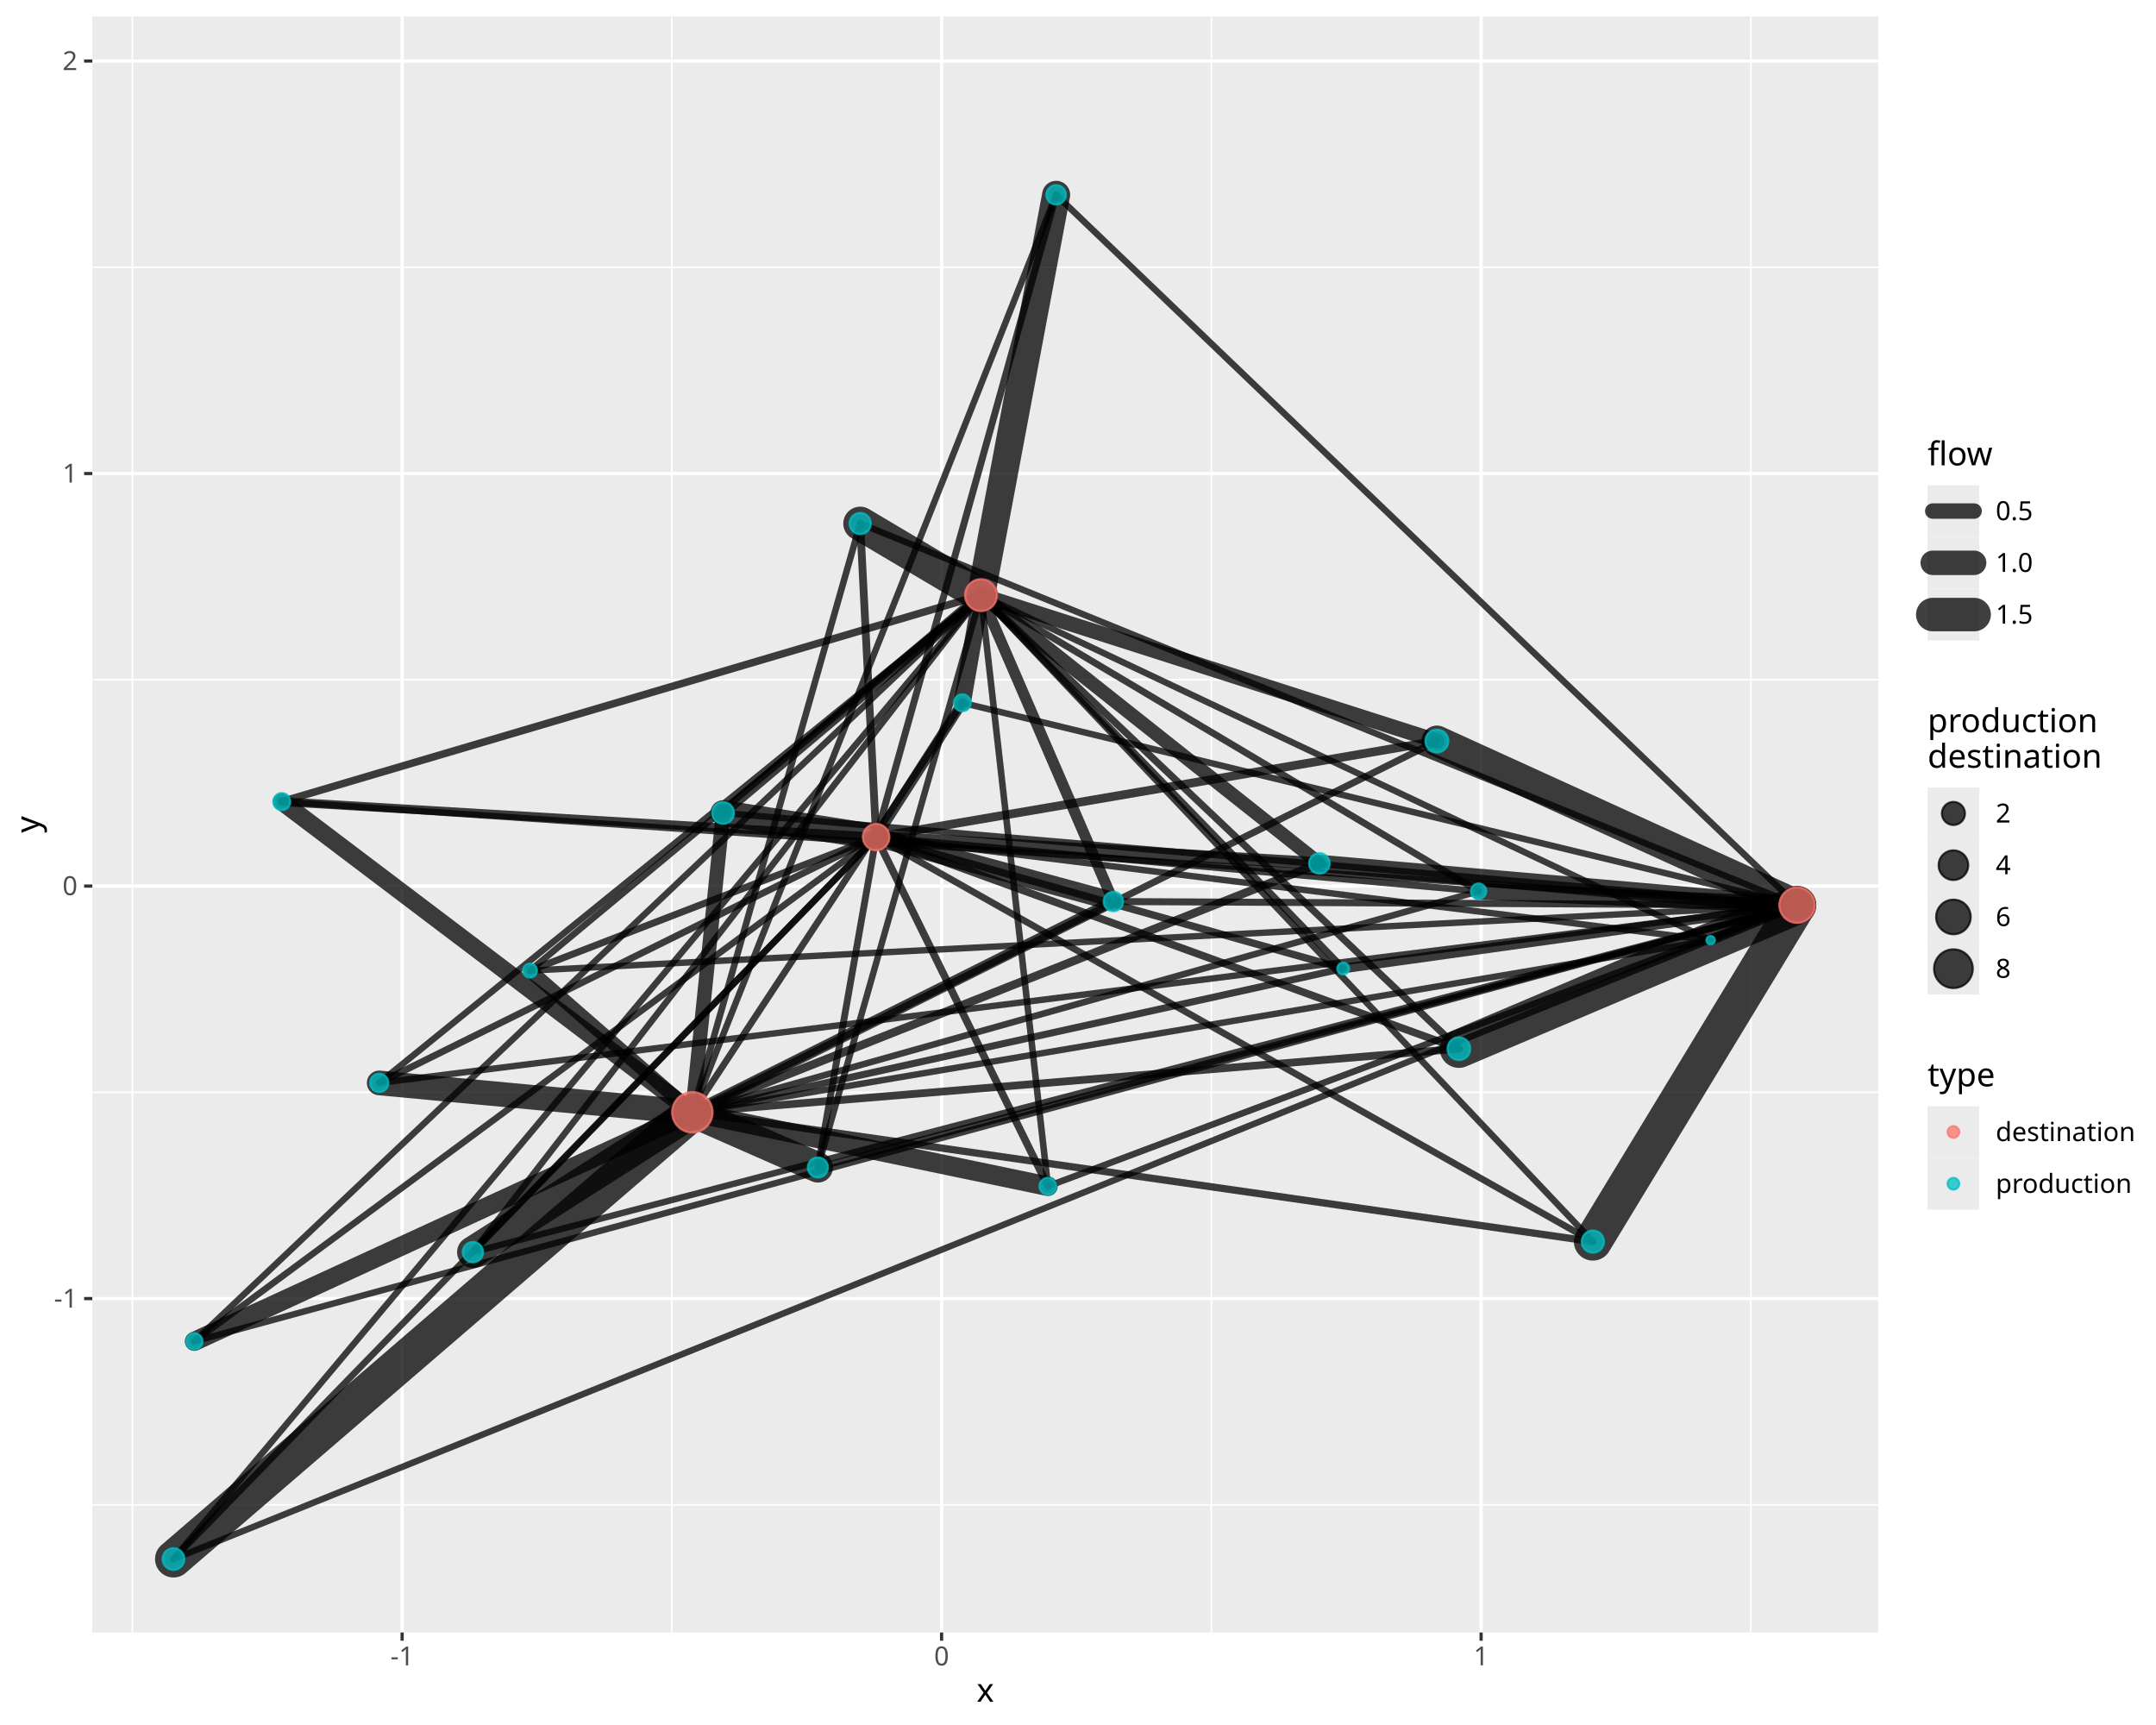
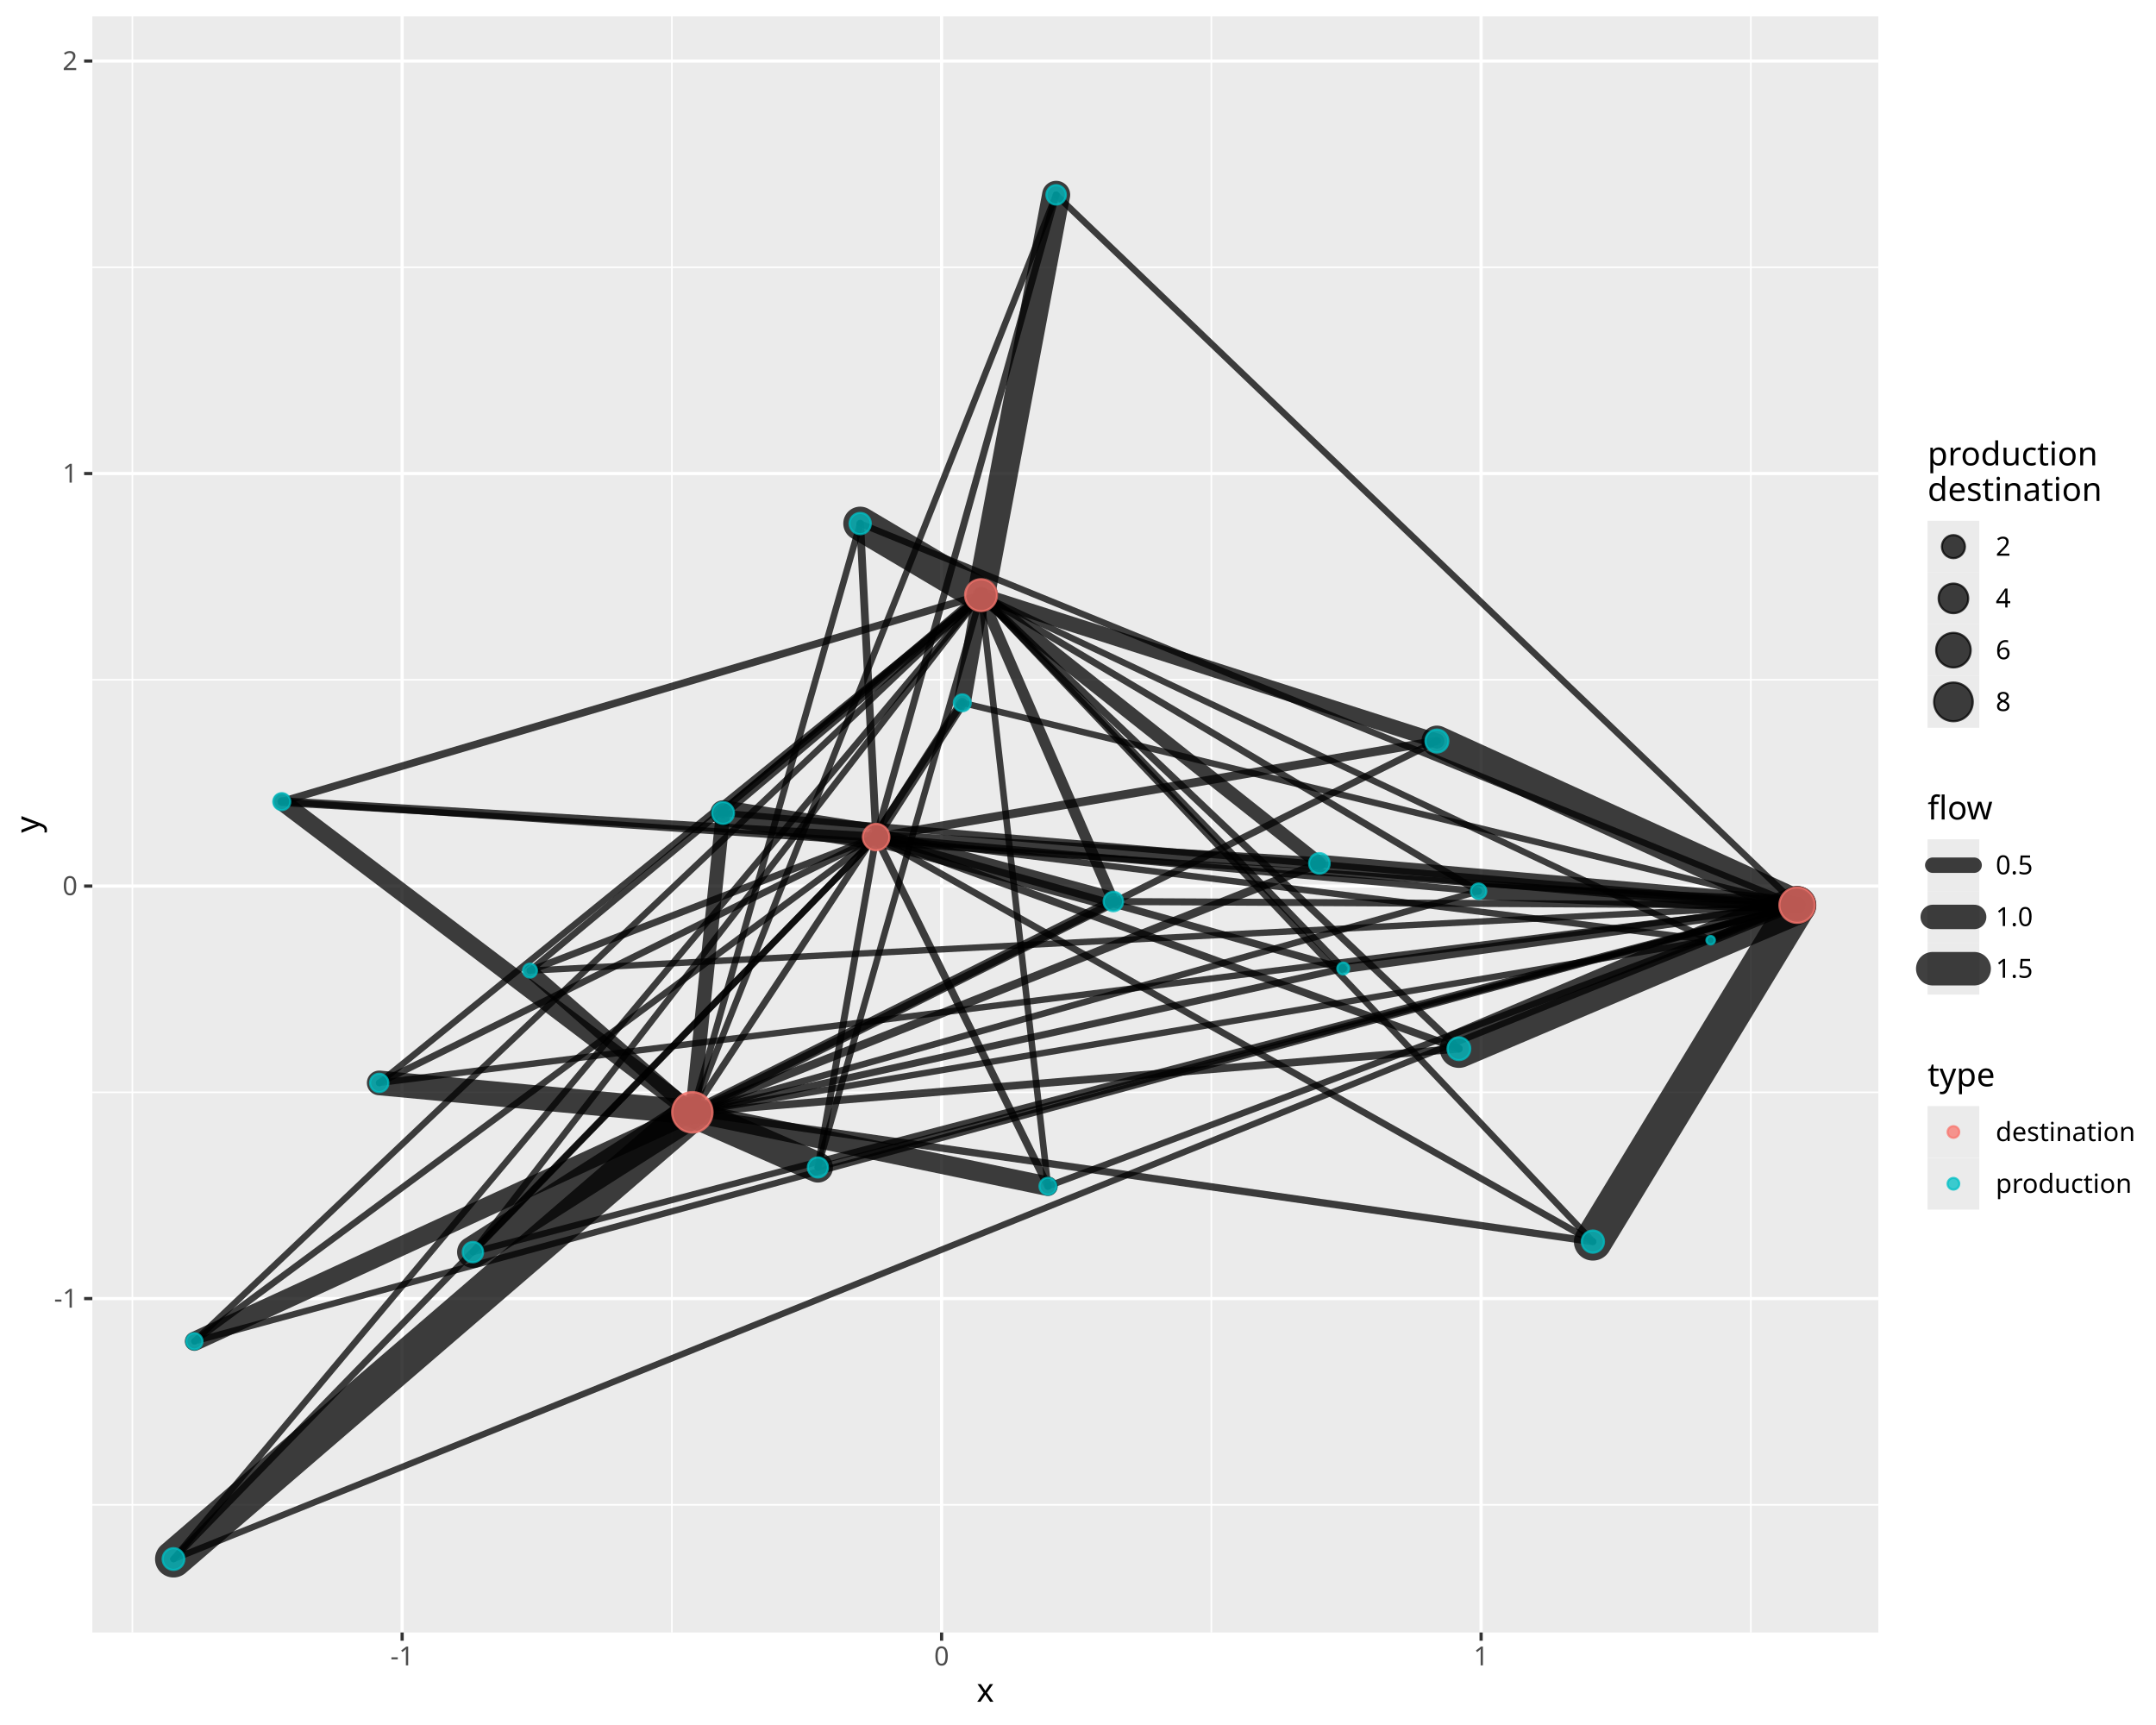
<svg xmlns="http://www.w3.org/2000/svg" class="svglite" data-engine-version="2.0" width="720.00pt" height="576.00pt" viewBox="0 0 720.00 576.00">
  <defs>
    <style type="text/css">
    .svglite line, .svglite polyline, .svglite polygon, .svglite path, .svglite rect, .svglite circle {
      fill: none;
      stroke: #000000;
      stroke-linecap: round;
      stroke-linejoin: round;
      stroke-miterlimit: 10.00;
    }
  </style>
  </defs>
  <rect width="100%" height="100%" style="stroke: none; fill: #FFFFFF;" />
  <defs>
    <clipPath id="cpMC4wMHw3MjAuMDB8MC4wMHw1NzYuMDA=">
      <rect x="0.00" y="0.00" width="720.00" height="576.00" />
    </clipPath>
  </defs>
  <g clip-path="url(#cpMC4wMHw3MjAuMDB8MC4wMHw1NzYuMDA=)">
    <rect x="0.00" y="0.00" width="720.00" height="576.00" style="stroke-width: 1.07; stroke: #FFFFFF; fill: #FFFFFF;" />
  </g>
  <defs>
    <clipPath id="cpMzAuODN8NjI3LjI4fDUuNDh8NTQ1LjEx">
      <rect x="30.83" y="5.48" width="596.45" height="539.63" />
    </clipPath>
  </defs>
  <g clip-path="url(#cpMzAuODN8NjI3LjI4fDUuNDh8NTQ1LjEx)">
    <rect x="30.83" y="5.48" width="596.45" height="539.63" style="stroke-width: 1.07; stroke: none; fill: #EBEBEB;" />
    <polyline points="30.83,502.48 627.28,502.48 " style="stroke-width: 0.53; stroke: #FFFFFF; stroke-linecap: butt;" />
    <polyline points="30.83,364.74 627.28,364.74 " style="stroke-width: 0.53; stroke: #FFFFFF; stroke-linecap: butt;" />
    <polyline points="30.83,226.99 627.28,226.99 " style="stroke-width: 0.53; stroke: #FFFFFF; stroke-linecap: butt;" />
    <polyline points="30.83,89.25 627.28,89.25 " style="stroke-width: 0.53; stroke: #FFFFFF; stroke-linecap: butt;" />
    <polyline points="44.21,545.11 44.21,5.48 " style="stroke-width: 0.53; stroke: #FFFFFF; stroke-linecap: butt;" />
    <polyline points="224.37,545.11 224.37,5.48 " style="stroke-width: 0.53; stroke: #FFFFFF; stroke-linecap: butt;" />
    <polyline points="404.53,545.11 404.53,5.48 " style="stroke-width: 0.53; stroke: #FFFFFF; stroke-linecap: butt;" />
    <polyline points="584.70,545.11 584.70,5.48 " style="stroke-width: 0.53; stroke: #FFFFFF; stroke-linecap: butt;" />
    <polyline points="30.83,433.61 627.28,433.61 " style="stroke-width: 1.07; stroke: #FFFFFF; stroke-linecap: butt;" />
    <polyline points="30.83,295.87 627.28,295.87 " style="stroke-width: 1.07; stroke: #FFFFFF; stroke-linecap: butt;" />
    <polyline points="30.83,158.12 627.28,158.12 " style="stroke-width: 1.07; stroke: #FFFFFF; stroke-linecap: butt;" />
    <polyline points="30.83,20.38 627.28,20.38 " style="stroke-width: 1.07; stroke: #FFFFFF; stroke-linecap: butt;" />
    <polyline points="134.29,545.11 134.29,5.48 " style="stroke-width: 1.07; stroke: #FFFFFF; stroke-linecap: butt;" />
    <polyline points="314.45,545.11 314.45,5.48 " style="stroke-width: 1.07; stroke: #FFFFFF; stroke-linecap: butt;" />
    <polyline points="494.62,545.11 494.62,5.48 " style="stroke-width: 1.07; stroke: #FFFFFF; stroke-linecap: butt;" />
    <line x1="64.92" y1="447.88" x2="600.16" y2="302.23" style="stroke-width: 2.13; stroke: #000000; stroke-opacity: 0.75;" />
    <line x1="321.36" y1="234.68" x2="600.16" y2="302.23" style="stroke-width: 2.14; stroke: #000000; stroke-opacity: 0.75;" />
    <line x1="176.99" y1="324.10" x2="600.16" y2="302.23" style="stroke-width: 2.13; stroke: #000000; stroke-opacity: 0.75;" />
    <line x1="352.70" y1="65.06" x2="600.16" y2="302.23" style="stroke-width: 2.16; stroke: #000000; stroke-opacity: 0.75;" />
    <line x1="571.28" y1="313.95" x2="600.16" y2="302.23" style="stroke-width: 3.32; stroke: #000000; stroke-opacity: 0.75;" />
    <line x1="448.58" y1="323.40" x2="600.16" y2="302.23" style="stroke-width: 3.21; stroke: #000000; stroke-opacity: 0.75;" />
    <line x1="440.61" y1="288.30" x2="600.16" y2="302.23" style="stroke-width: 5.79; stroke: #000000; stroke-opacity: 0.75;" />
    <line x1="273.13" y1="389.83" x2="600.16" y2="302.23" style="stroke-width: 2.14; stroke: #000000; stroke-opacity: 0.75;" />
    <line x1="349.96" y1="396.10" x2="600.16" y2="302.23" style="stroke-width: 2.17; stroke: #000000; stroke-opacity: 0.75;" />
    <line x1="531.94" y1="414.59" x2="600.16" y2="302.23" style="stroke-width: 12.68; stroke: #000000; stroke-opacity: 0.75;" />
    <line x1="371.81" y1="301.03" x2="600.16" y2="302.23" style="stroke-width: 2.33; stroke: #000000; stroke-opacity: 0.75;" />
    <line x1="57.94" y1="520.58" x2="600.16" y2="302.23" style="stroke-width: 2.13; stroke: #000000; stroke-opacity: 0.75;" />
    <line x1="241.47" y1="271.46" x2="600.16" y2="302.23" style="stroke-width: 2.14; stroke: #000000; stroke-opacity: 0.75;" />
    <line x1="493.78" y1="297.59" x2="600.16" y2="302.23" style="stroke-width: 5.55; stroke: #000000; stroke-opacity: 0.75;" />
    <line x1="487.20" y1="350.18" x2="600.16" y2="302.23" style="stroke-width: 12.80; stroke: #000000; stroke-opacity: 0.75;" />
    <line x1="479.86" y1="247.44" x2="600.16" y2="302.23" style="stroke-width: 10.31; stroke: #000000; stroke-opacity: 0.75;" />
    <line x1="287.26" y1="174.82" x2="600.16" y2="302.23" style="stroke-width: 2.14; stroke: #000000; stroke-opacity: 0.75;" />
    <line x1="94.10" y1="267.68" x2="600.16" y2="302.23" style="stroke-width: 2.13; stroke: #000000; stroke-opacity: 0.75;" />
    <line x1="157.93" y1="418.10" x2="600.16" y2="302.23" style="stroke-width: 2.13; stroke: #000000; stroke-opacity: 0.75;" />
    <line x1="126.64" y1="361.60" x2="600.16" y2="302.23" style="stroke-width: 2.13; stroke: #000000; stroke-opacity: 0.75;" />
    <line x1="64.92" y1="447.88" x2="292.59" y2="279.51" style="stroke-width: 2.17; stroke: #000000; stroke-opacity: 0.75;" />
    <line x1="321.36" y1="234.68" x2="292.59" y2="279.51" style="stroke-width: 3.34; stroke: #000000; stroke-opacity: 0.75;" />
    <line x1="176.99" y1="324.10" x2="292.59" y2="279.51" style="stroke-width: 2.32; stroke: #000000; stroke-opacity: 0.75;" />
    <line x1="352.70" y1="65.06" x2="292.59" y2="279.51" style="stroke-width: 2.32; stroke: #000000; stroke-opacity: 0.75;" />
    <line x1="571.28" y1="313.95" x2="292.59" y2="279.51" style="stroke-width: 2.13; stroke: #000000; stroke-opacity: 0.75;" />
    <line x1="448.58" y1="323.40" x2="292.59" y2="279.51" style="stroke-width: 2.44; stroke: #000000; stroke-opacity: 0.75;" />
    <line x1="440.61" y1="288.30" x2="292.59" y2="279.51" style="stroke-width: 4.14; stroke: #000000; stroke-opacity: 0.75;" />
    <line x1="273.13" y1="389.83" x2="292.59" y2="279.51" style="stroke-width: 2.28; stroke: #000000; stroke-opacity: 0.75;" />
    <line x1="349.96" y1="396.10" x2="292.59" y2="279.51" style="stroke-width: 2.52; stroke: #000000; stroke-opacity: 0.75;" />
    <line x1="531.94" y1="414.59" x2="292.59" y2="279.51" style="stroke-width: 2.23; stroke: #000000; stroke-opacity: 0.75;" />
    <line x1="371.81" y1="301.03" x2="292.59" y2="279.51" style="stroke-width: 6.29; stroke: #000000; stroke-opacity: 0.75;" />
    <line x1="57.94" y1="520.58" x2="292.59" y2="279.51" style="stroke-width: 2.20; stroke: #000000; stroke-opacity: 0.75;" />
    <line x1="241.47" y1="271.46" x2="292.59" y2="279.51" style="stroke-width: 8.52; stroke: #000000; stroke-opacity: 0.75;" />
    <line x1="493.78" y1="297.59" x2="292.59" y2="279.51" style="stroke-width: 2.23; stroke: #000000; stroke-opacity: 0.75;" />
    <line x1="487.20" y1="350.18" x2="292.59" y2="279.51" style="stroke-width: 2.52; stroke: #000000; stroke-opacity: 0.75;" />
    <line x1="479.86" y1="247.44" x2="292.59" y2="279.51" style="stroke-width: 2.90; stroke: #000000; stroke-opacity: 0.75;" />
    <line x1="287.26" y1="174.82" x2="292.59" y2="279.51" style="stroke-width: 2.60; stroke: #000000; stroke-opacity: 0.75;" />
    <line x1="94.10" y1="267.68" x2="292.59" y2="279.51" style="stroke-width: 2.98; stroke: #000000; stroke-opacity: 0.75;" />
    <line x1="157.93" y1="418.10" x2="292.59" y2="279.51" style="stroke-width: 2.19; stroke: #000000; stroke-opacity: 0.75;" />
    <line x1="126.64" y1="361.60" x2="292.59" y2="279.51" style="stroke-width: 2.26; stroke: #000000; stroke-opacity: 0.75;" />
    <line x1="64.92" y1="447.88" x2="231.21" y2="371.41" style="stroke-width: 6.38; stroke: #000000; stroke-opacity: 0.75;" />
    <line x1="321.36" y1="234.68" x2="231.21" y2="371.41" style="stroke-width: 2.24; stroke: #000000; stroke-opacity: 0.75;" />
    <line x1="176.99" y1="324.10" x2="231.21" y2="371.41" style="stroke-width: 4.68; stroke: #000000; stroke-opacity: 0.75;" />
    <line x1="352.70" y1="65.06" x2="231.21" y2="371.41" style="stroke-width: 2.15; stroke: #000000; stroke-opacity: 0.75;" />
    <line x1="571.28" y1="313.95" x2="231.21" y2="371.41" style="stroke-width: 2.13; stroke: #000000; stroke-opacity: 0.75;" />
    <line x1="448.58" y1="323.40" x2="231.21" y2="371.41" style="stroke-width: 2.35; stroke: #000000; stroke-opacity: 0.75;" />
    <line x1="440.61" y1="288.30" x2="231.21" y2="371.41" style="stroke-width: 2.80; stroke: #000000; stroke-opacity: 0.75;" />
    <line x1="273.13" y1="389.83" x2="231.21" y2="371.41" style="stroke-width: 10.09; stroke: #000000; stroke-opacity: 0.75;" />
    <line x1="349.96" y1="396.10" x2="231.21" y2="371.41" style="stroke-width: 6.53; stroke: #000000; stroke-opacity: 0.75;" />
    <line x1="531.94" y1="414.59" x2="231.21" y2="371.41" style="stroke-width: 2.42; stroke: #000000; stroke-opacity: 0.75;" />
    <line x1="371.81" y1="301.03" x2="231.21" y2="371.41" style="stroke-width: 3.65; stroke: #000000; stroke-opacity: 0.75;" />
    <line x1="57.94" y1="520.58" x2="231.21" y2="371.41" style="stroke-width: 12.33; stroke: #000000; stroke-opacity: 0.75;" />
    <line x1="241.47" y1="271.46" x2="231.21" y2="371.41" style="stroke-width: 4.81; stroke: #000000; stroke-opacity: 0.75;" />
    <line x1="493.78" y1="297.59" x2="231.21" y2="371.41" style="stroke-width: 2.17; stroke: #000000; stroke-opacity: 0.75;" />
    <line x1="487.20" y1="350.18" x2="231.21" y2="371.41" style="stroke-width: 2.58; stroke: #000000; stroke-opacity: 0.75;" />
    <line x1="479.86" y1="247.44" x2="231.21" y2="371.41" style="stroke-width: 2.29; stroke: #000000; stroke-opacity: 0.75;" />
    <line x1="287.26" y1="174.82" x2="231.21" y2="371.41" style="stroke-width: 2.19; stroke: #000000; stroke-opacity: 0.75;" />
    <line x1="94.10" y1="267.68" x2="231.21" y2="371.41" style="stroke-width: 5.89; stroke: #000000; stroke-opacity: 0.75;" />
    <line x1="157.93" y1="418.10" x2="231.21" y2="371.41" style="stroke-width: 10.57; stroke: #000000; stroke-opacity: 0.75;" />
    <line x1="126.64" y1="361.60" x2="231.21" y2="371.41" style="stroke-width: 8.24; stroke: #000000; stroke-opacity: 0.75;" />
    <line x1="64.92" y1="447.88" x2="327.61" y2="198.73" style="stroke-width: 2.14; stroke: #000000; stroke-opacity: 0.75;" />
    <line x1="321.36" y1="234.68" x2="327.61" y2="198.73" style="stroke-width: 5.72; stroke: #000000; stroke-opacity: 0.75;" />
    <line x1="176.99" y1="324.10" x2="327.61" y2="198.73" style="stroke-width: 2.16; stroke: #000000; stroke-opacity: 0.75;" />
    <line x1="352.70" y1="65.06" x2="327.61" y2="198.73" style="stroke-width: 9.37; stroke: #000000; stroke-opacity: 0.75;" />
    <line x1="571.28" y1="313.95" x2="327.61" y2="198.73" style="stroke-width: 2.13; stroke: #000000; stroke-opacity: 0.75;" />
    <line x1="448.58" y1="323.40" x2="327.61" y2="198.73" style="stroke-width: 2.33; stroke: #000000; stroke-opacity: 0.75;" />
    <line x1="440.61" y1="288.30" x2="327.61" y2="198.73" style="stroke-width: 4.58; stroke: #000000; stroke-opacity: 0.75;" />
    <line x1="273.13" y1="389.83" x2="327.61" y2="198.73" style="stroke-width: 2.15; stroke: #000000; stroke-opacity: 0.75;" />
    <line x1="349.96" y1="396.10" x2="327.61" y2="198.73" style="stroke-width: 2.18; stroke: #000000; stroke-opacity: 0.75;" />
    <line x1="531.94" y1="414.59" x2="327.61" y2="198.73" style="stroke-width: 2.18; stroke: #000000; stroke-opacity: 0.75;" />
    <line x1="371.81" y1="301.03" x2="327.61" y2="198.73" style="stroke-width: 3.69; stroke: #000000; stroke-opacity: 0.75;" />
    <line x1="57.94" y1="520.58" x2="327.61" y2="198.73" style="stroke-width: 2.14; stroke: #000000; stroke-opacity: 0.75;" />
    <line x1="241.47" y1="271.46" x2="327.61" y2="198.73" style="stroke-width: 3.53; stroke: #000000; stroke-opacity: 0.75;" />
    <line x1="493.78" y1="297.59" x2="327.61" y2="198.73" style="stroke-width: 2.27; stroke: #000000; stroke-opacity: 0.75;" />
    <line x1="487.20" y1="350.18" x2="327.61" y2="198.73" style="stroke-width: 2.37; stroke: #000000; stroke-opacity: 0.75;" />
    <line x1="479.86" y1="247.44" x2="327.61" y2="198.73" style="stroke-width: 5.04; stroke: #000000; stroke-opacity: 0.75;" />
    <line x1="287.26" y1="174.82" x2="327.61" y2="198.73" style="stroke-width: 11.29; stroke: #000000; stroke-opacity: 0.75;" />
    <line x1="94.10" y1="267.68" x2="327.61" y2="198.73" style="stroke-width: 2.50; stroke: #000000; stroke-opacity: 0.75;" />
    <line x1="157.93" y1="418.10" x2="327.61" y2="198.73" style="stroke-width: 2.14; stroke: #000000; stroke-opacity: 0.75;" />
    <line x1="126.64" y1="361.60" x2="327.61" y2="198.73" style="stroke-width: 2.15; stroke: #000000; stroke-opacity: 0.75;" />
    <circle cx="600.16" cy="302.23" r="5.94" style="stroke-width: 0.71; stroke: #F8766D; stroke-opacity: 0.75; fill: #F8766D; fill-opacity: 0.75;" />
    <circle cx="292.59" cy="279.51" r="4.43" style="stroke-width: 0.71; stroke: #F8766D; stroke-opacity: 0.75; fill: #F8766D; fill-opacity: 0.75;" />
    <circle cx="231.21" cy="371.41" r="6.76" style="stroke-width: 0.71; stroke: #F8766D; stroke-opacity: 0.75; fill: #F8766D; fill-opacity: 0.75;" />
    <circle cx="327.61" cy="198.73" r="5.33" style="stroke-width: 0.71; stroke: #F8766D; stroke-opacity: 0.75; fill: #F8766D; fill-opacity: 0.75;" />
    <circle cx="64.92" cy="447.88" r="2.72" style="stroke-width: 0.71; stroke: #00BFC4; stroke-opacity: 0.75; fill: #00BFC4; fill-opacity: 0.75;" />
    <circle cx="321.36" cy="234.68" r="2.84" style="stroke-width: 0.71; stroke: #00BFC4; stroke-opacity: 0.75; fill: #00BFC4; fill-opacity: 0.75;" />
    <circle cx="176.99" cy="324.10" r="2.34" style="stroke-width: 0.71; stroke: #00BFC4; stroke-opacity: 0.75; fill: #00BFC4; fill-opacity: 0.75;" />
    <circle cx="352.70" cy="65.06" r="3.26" style="stroke-width: 0.71; stroke: #00BFC4; stroke-opacity: 0.75; fill: #00BFC4; fill-opacity: 0.75;" />
    <circle cx="571.28" cy="313.95" r="1.42" style="stroke-width: 0.71; stroke: #00BFC4; stroke-opacity: 0.75; fill: #00BFC4; fill-opacity: 0.75;" />
    <circle cx="448.58" cy="323.40" r="1.99" style="stroke-width: 0.71; stroke: #00BFC4; stroke-opacity: 0.75; fill: #00BFC4; fill-opacity: 0.75;" />
    <circle cx="440.61" cy="288.30" r="3.45" style="stroke-width: 0.71; stroke: #00BFC4; stroke-opacity: 0.75; fill: #00BFC4; fill-opacity: 0.75;" />
    <circle cx="273.13" cy="389.83" r="3.36" style="stroke-width: 0.71; stroke: #00BFC4; stroke-opacity: 0.75; fill: #00BFC4; fill-opacity: 0.75;" />
    <circle cx="349.96" cy="396.10" r="2.83" style="stroke-width: 0.71; stroke: #00BFC4; stroke-opacity: 0.75; fill: #00BFC4; fill-opacity: 0.75;" />
    <circle cx="531.94" cy="414.59" r="3.72" style="stroke-width: 0.71; stroke: #00BFC4; stroke-opacity: 0.75; fill: #00BFC4; fill-opacity: 0.75;" />
    <circle cx="371.81" cy="301.03" r="3.26" style="stroke-width: 0.71; stroke: #00BFC4; stroke-opacity: 0.75; fill: #00BFC4; fill-opacity: 0.75;" />
    <circle cx="57.94" cy="520.58" r="3.64" style="stroke-width: 0.71; stroke: #00BFC4; stroke-opacity: 0.75; fill: #00BFC4; fill-opacity: 0.75;" />
    <circle cx="241.47" cy="271.46" r="3.66" style="stroke-width: 0.71; stroke: #00BFC4; stroke-opacity: 0.75; fill: #00BFC4; fill-opacity: 0.75;" />
    <circle cx="493.78" cy="297.59" r="2.58" style="stroke-width: 0.71; stroke: #00BFC4; stroke-opacity: 0.75; fill: #00BFC4; fill-opacity: 0.75;" />
    <circle cx="487.20" cy="350.18" r="3.81" style="stroke-width: 0.71; stroke: #00BFC4; stroke-opacity: 0.75; fill: #00BFC4; fill-opacity: 0.75;" />
    <circle cx="479.86" cy="247.44" r="3.84" style="stroke-width: 0.71; stroke: #00BFC4; stroke-opacity: 0.75; fill: #00BFC4; fill-opacity: 0.75;" />
    <circle cx="287.26" cy="174.82" r="3.56" style="stroke-width: 0.71; stroke: #00BFC4; stroke-opacity: 0.75; fill: #00BFC4; fill-opacity: 0.75;" />
    <circle cx="94.10" cy="267.68" r="2.85" style="stroke-width: 0.71; stroke: #00BFC4; stroke-opacity: 0.75; fill: #00BFC4; fill-opacity: 0.75;" />
    <circle cx="157.93" cy="418.10" r="3.41" style="stroke-width: 0.71; stroke: #00BFC4; stroke-opacity: 0.75; fill: #00BFC4; fill-opacity: 0.75;" />
    <circle cx="126.64" cy="361.60" r="3.07" style="stroke-width: 0.71; stroke: #00BFC4; stroke-opacity: 0.75; fill: #00BFC4; fill-opacity: 0.75;" />
  </g>
  <g clip-path="url(#cpMC4wMHw3MjAuMDB8MC4wMHw1NzYuMDA=)">
    <text x="25.90" y="436.64" text-anchor="end" style="font-size: 8.80px; fill: #4D4D4D; font-family: sans;" textLength="7.82px" lengthAdjust="spacingAndGlyphs">-1</text>
    <text x="25.90" y="298.89" text-anchor="end" style="font-size: 8.80px; fill: #4D4D4D; font-family: sans;" textLength="4.89px" lengthAdjust="spacingAndGlyphs">0</text>
    <text x="25.90" y="161.15" text-anchor="end" style="font-size: 8.80px; fill: #4D4D4D; font-family: sans;" textLength="4.89px" lengthAdjust="spacingAndGlyphs">1</text>
    <text x="25.90" y="23.41" text-anchor="end" style="font-size: 8.80px; fill: #4D4D4D; font-family: sans;" textLength="4.89px" lengthAdjust="spacingAndGlyphs">2</text>
    <polyline points="28.09,433.61 30.83,433.61 " style="stroke-width: 1.07; stroke: #333333; stroke-linecap: butt;" />
    <polyline points="28.09,295.87 30.83,295.87 " style="stroke-width: 1.07; stroke: #333333; stroke-linecap: butt;" />
    <polyline points="28.09,158.12 30.83,158.12 " style="stroke-width: 1.07; stroke: #333333; stroke-linecap: butt;" />
    <polyline points="28.09,20.38 30.83,20.38 " style="stroke-width: 1.07; stroke: #333333; stroke-linecap: butt;" />
    <polyline points="134.29,547.85 134.29,545.11 " style="stroke-width: 1.07; stroke: #333333; stroke-linecap: butt;" />
    <polyline points="314.45,547.85 314.45,545.11 " style="stroke-width: 1.07; stroke: #333333; stroke-linecap: butt;" />
    <polyline points="494.62,547.85 494.62,545.11 " style="stroke-width: 1.07; stroke: #333333; stroke-linecap: butt;" />
    <text x="134.29" y="556.10" text-anchor="middle" style="font-size: 8.80px; fill: #4D4D4D; font-family: sans;" textLength="7.82px" lengthAdjust="spacingAndGlyphs">-1</text>
    <text x="314.45" y="556.10" text-anchor="middle" style="font-size: 8.80px; fill: #4D4D4D; font-family: sans;" textLength="4.89px" lengthAdjust="spacingAndGlyphs">0</text>
    <text x="494.62" y="556.10" text-anchor="middle" style="font-size: 8.80px; fill: #4D4D4D; font-family: sans;" textLength="4.89px" lengthAdjust="spacingAndGlyphs">1</text>
    <text x="329.05" y="568.24" text-anchor="middle" style="font-size: 11.00px; font-family: sans;" textLength="5.50px" lengthAdjust="spacingAndGlyphs">x</text>
    <text transform="translate(13.05,275.30) rotate(-90)" text-anchor="middle" style="font-size: 11.00px; font-family: sans;" textLength="5.50px" lengthAdjust="spacingAndGlyphs">y</text>
-     <rect x="638.23" y="141.20" width="45.95" height="78.13" style="stroke-width: 1.07; stroke: none; fill: #FFFFFF;" />
-     <text x="643.71" y="155.39" style="font-size: 11.00px; font-family: sans;" textLength="19.56px" lengthAdjust="spacingAndGlyphs">flow</text>
-     <rect x="643.71" y="162.01" width="17.28" height="17.28" style="stroke-width: 1.07; stroke: none; fill: #EBEBEB;" />
-     <line x1="645.44" y1="170.65" x2="659.27" y2="170.65" style="stroke-width: 5.15; stroke: #000000; stroke-opacity: 0.75;" />
-     <rect x="643.71" y="179.29" width="17.28" height="17.28" style="stroke-width: 1.07; stroke: none; fill: #EBEBEB;" />
-     <line x1="645.44" y1="187.93" x2="659.27" y2="187.93" style="stroke-width: 8.16; stroke: #000000; stroke-opacity: 0.75;" />
-     <rect x="643.71" y="196.57" width="17.28" height="17.28" style="stroke-width: 1.07; stroke: none; fill: #EBEBEB;" />
-     <line x1="645.44" y1="205.21" x2="659.27" y2="205.21" style="stroke-width: 11.18; stroke: #000000; stroke-opacity: 0.75;" />
-     <text x="666.47" y="173.68" style="font-size: 8.80px; font-family: sans;" textLength="12.23px" lengthAdjust="spacingAndGlyphs">0.5</text>
-     <text x="666.47" y="190.96" style="font-size: 8.80px; font-family: sans;" textLength="12.23px" lengthAdjust="spacingAndGlyphs">1.0</text>
-     <text x="666.47" y="208.24" style="font-size: 8.80px; font-family: sans;" textLength="12.23px" lengthAdjust="spacingAndGlyphs">1.5</text>
-     <rect x="638.23" y="230.29" width="64.17" height="107.29" style="stroke-width: 1.07; stroke: none; fill: #FFFFFF;" />
-     <text x="643.71" y="244.48" style="font-size: 11.00px; font-family: sans;" textLength="51.37px" lengthAdjust="spacingAndGlyphs">production</text>
-     <text x="643.71" y="256.36" style="font-size: 11.00px; font-family: sans;" textLength="53.21px" lengthAdjust="spacingAndGlyphs">destination</text>
-     <rect x="643.71" y="262.98" width="17.28" height="17.28" style="stroke-width: 1.07; stroke: none; fill: #EBEBEB;" />
-     <circle cx="652.35" cy="271.62" r="3.85" style="stroke-width: 0.71; stroke: #000000; stroke-opacity: 0.75; fill: #000000; fill-opacity: 0.75;" />
+     <rect x="638.23" y="141.20" width="64.17" height="107.29" style="stroke-width: 1.07; stroke: none; fill: #FFFFFF;" />
+     <text x="643.71" y="155.39" style="font-size: 11.00px; font-family: sans;" textLength="51.37px" lengthAdjust="spacingAndGlyphs">production</text>
+     <text x="643.71" y="167.27" style="font-size: 11.00px; font-family: sans;" textLength="53.21px" lengthAdjust="spacingAndGlyphs">destination</text>
+     <rect x="643.71" y="173.89" width="17.28" height="17.28" style="stroke-width: 1.07; stroke: none; fill: #EBEBEB;" />
+     <circle cx="652.35" cy="182.53" r="3.85" style="stroke-width: 0.71; stroke: #000000; stroke-opacity: 0.75; fill: #000000; fill-opacity: 0.75;" />
+     <rect x="643.71" y="191.17" width="17.28" height="17.28" style="stroke-width: 1.07; stroke: none; fill: #EBEBEB;" />
+     <circle cx="652.35" cy="199.81" r="4.94" style="stroke-width: 0.71; stroke: #000000; stroke-opacity: 0.75; fill: #000000; fill-opacity: 0.75;" />
+     <rect x="643.71" y="208.45" width="17.28" height="17.28" style="stroke-width: 1.07; stroke: none; fill: #EBEBEB;" />
+     <circle cx="652.35" cy="217.09" r="5.77" style="stroke-width: 0.71; stroke: #000000; stroke-opacity: 0.75; fill: #000000; fill-opacity: 0.75;" />
+     <rect x="643.71" y="225.73" width="17.28" height="17.28" style="stroke-width: 1.07; stroke: none; fill: #EBEBEB;" />
+     <circle cx="652.35" cy="234.37" r="6.46" style="stroke-width: 0.71; stroke: #000000; stroke-opacity: 0.75; fill: #000000; fill-opacity: 0.75;" />
+     <text x="666.47" y="185.56" style="font-size: 8.80px; font-family: sans;" textLength="4.89px" lengthAdjust="spacingAndGlyphs">2</text>
+     <text x="666.47" y="202.84" style="font-size: 8.80px; font-family: sans;" textLength="4.89px" lengthAdjust="spacingAndGlyphs">4</text>
+     <text x="666.47" y="220.12" style="font-size: 8.80px; font-family: sans;" textLength="4.89px" lengthAdjust="spacingAndGlyphs">6</text>
+     <text x="666.47" y="237.40" style="font-size: 8.80px; font-family: sans;" textLength="4.89px" lengthAdjust="spacingAndGlyphs">8</text>
+     <rect x="638.23" y="259.45" width="45.95" height="78.13" style="stroke-width: 1.07; stroke: none; fill: #FFFFFF;" />
+     <text x="643.71" y="273.64" style="font-size: 11.00px; font-family: sans;" textLength="19.56px" lengthAdjust="spacingAndGlyphs">flow</text>
    <rect x="643.71" y="280.26" width="17.28" height="17.28" style="stroke-width: 1.07; stroke: none; fill: #EBEBEB;" />
-     <circle cx="652.35" cy="288.90" r="4.94" style="stroke-width: 0.71; stroke: #000000; stroke-opacity: 0.75; fill: #000000; fill-opacity: 0.75;" />
+     <line x1="645.44" y1="288.90" x2="659.27" y2="288.90" style="stroke-width: 5.15; stroke: #000000; stroke-opacity: 0.75;" />
    <rect x="643.71" y="297.54" width="17.28" height="17.28" style="stroke-width: 1.07; stroke: none; fill: #EBEBEB;" />
-     <circle cx="652.35" cy="306.18" r="5.77" style="stroke-width: 0.71; stroke: #000000; stroke-opacity: 0.75; fill: #000000; fill-opacity: 0.75;" />
+     <line x1="645.44" y1="306.18" x2="659.27" y2="306.18" style="stroke-width: 8.16; stroke: #000000; stroke-opacity: 0.75;" />
    <rect x="643.71" y="314.82" width="17.28" height="17.28" style="stroke-width: 1.07; stroke: none; fill: #EBEBEB;" />
-     <circle cx="652.35" cy="323.46" r="6.46" style="stroke-width: 0.71; stroke: #000000; stroke-opacity: 0.75; fill: #000000; fill-opacity: 0.75;" />
-     <text x="666.47" y="274.65" style="font-size: 8.80px; font-family: sans;" textLength="4.89px" lengthAdjust="spacingAndGlyphs">2</text>
-     <text x="666.47" y="291.93" style="font-size: 8.80px; font-family: sans;" textLength="4.89px" lengthAdjust="spacingAndGlyphs">4</text>
-     <text x="666.47" y="309.21" style="font-size: 8.80px; font-family: sans;" textLength="4.89px" lengthAdjust="spacingAndGlyphs">6</text>
-     <text x="666.47" y="326.49" style="font-size: 8.80px; font-family: sans;" textLength="4.89px" lengthAdjust="spacingAndGlyphs">8</text>
+     <line x1="645.44" y1="323.46" x2="659.27" y2="323.46" style="stroke-width: 11.18; stroke: #000000; stroke-opacity: 0.75;" />
+     <text x="666.47" y="291.93" style="font-size: 8.80px; font-family: sans;" textLength="12.23px" lengthAdjust="spacingAndGlyphs">0.5</text>
+     <text x="666.47" y="309.21" style="font-size: 8.80px; font-family: sans;" textLength="12.23px" lengthAdjust="spacingAndGlyphs">1.0</text>
+     <text x="666.47" y="326.49" style="font-size: 8.80px; font-family: sans;" textLength="12.23px" lengthAdjust="spacingAndGlyphs">1.5</text>
    <rect x="638.23" y="348.54" width="76.29" height="60.85" style="stroke-width: 1.07; stroke: none; fill: #FFFFFF;" />
    <text x="643.71" y="362.73" style="font-size: 11.00px; font-family: sans;" textLength="20.80px" lengthAdjust="spacingAndGlyphs">type</text>
    <rect x="643.71" y="369.35" width="17.28" height="17.28" style="stroke-width: 1.07; stroke: none; fill: #EBEBEB;" />
    <circle cx="652.35" cy="377.99" r="1.95" style="stroke-width: 0.71; stroke: #F8766D; stroke-opacity: 0.75; fill: #F8766D; fill-opacity: 0.75;" />
    <rect x="643.71" y="386.63" width="17.28" height="17.28" style="stroke-width: 1.07; stroke: none; fill: #EBEBEB;" />
    <circle cx="652.35" cy="395.27" r="1.95" style="stroke-width: 0.71; stroke: #00BFC4; stroke-opacity: 0.75; fill: #00BFC4; fill-opacity: 0.75;" />
    <text x="666.47" y="381.02" style="font-size: 8.80px; font-family: sans;" textLength="42.57px" lengthAdjust="spacingAndGlyphs">destination</text>
    <text x="666.47" y="398.30" style="font-size: 8.80px; font-family: sans;" textLength="41.10px" lengthAdjust="spacingAndGlyphs">production</text>
  </g>
</svg>
